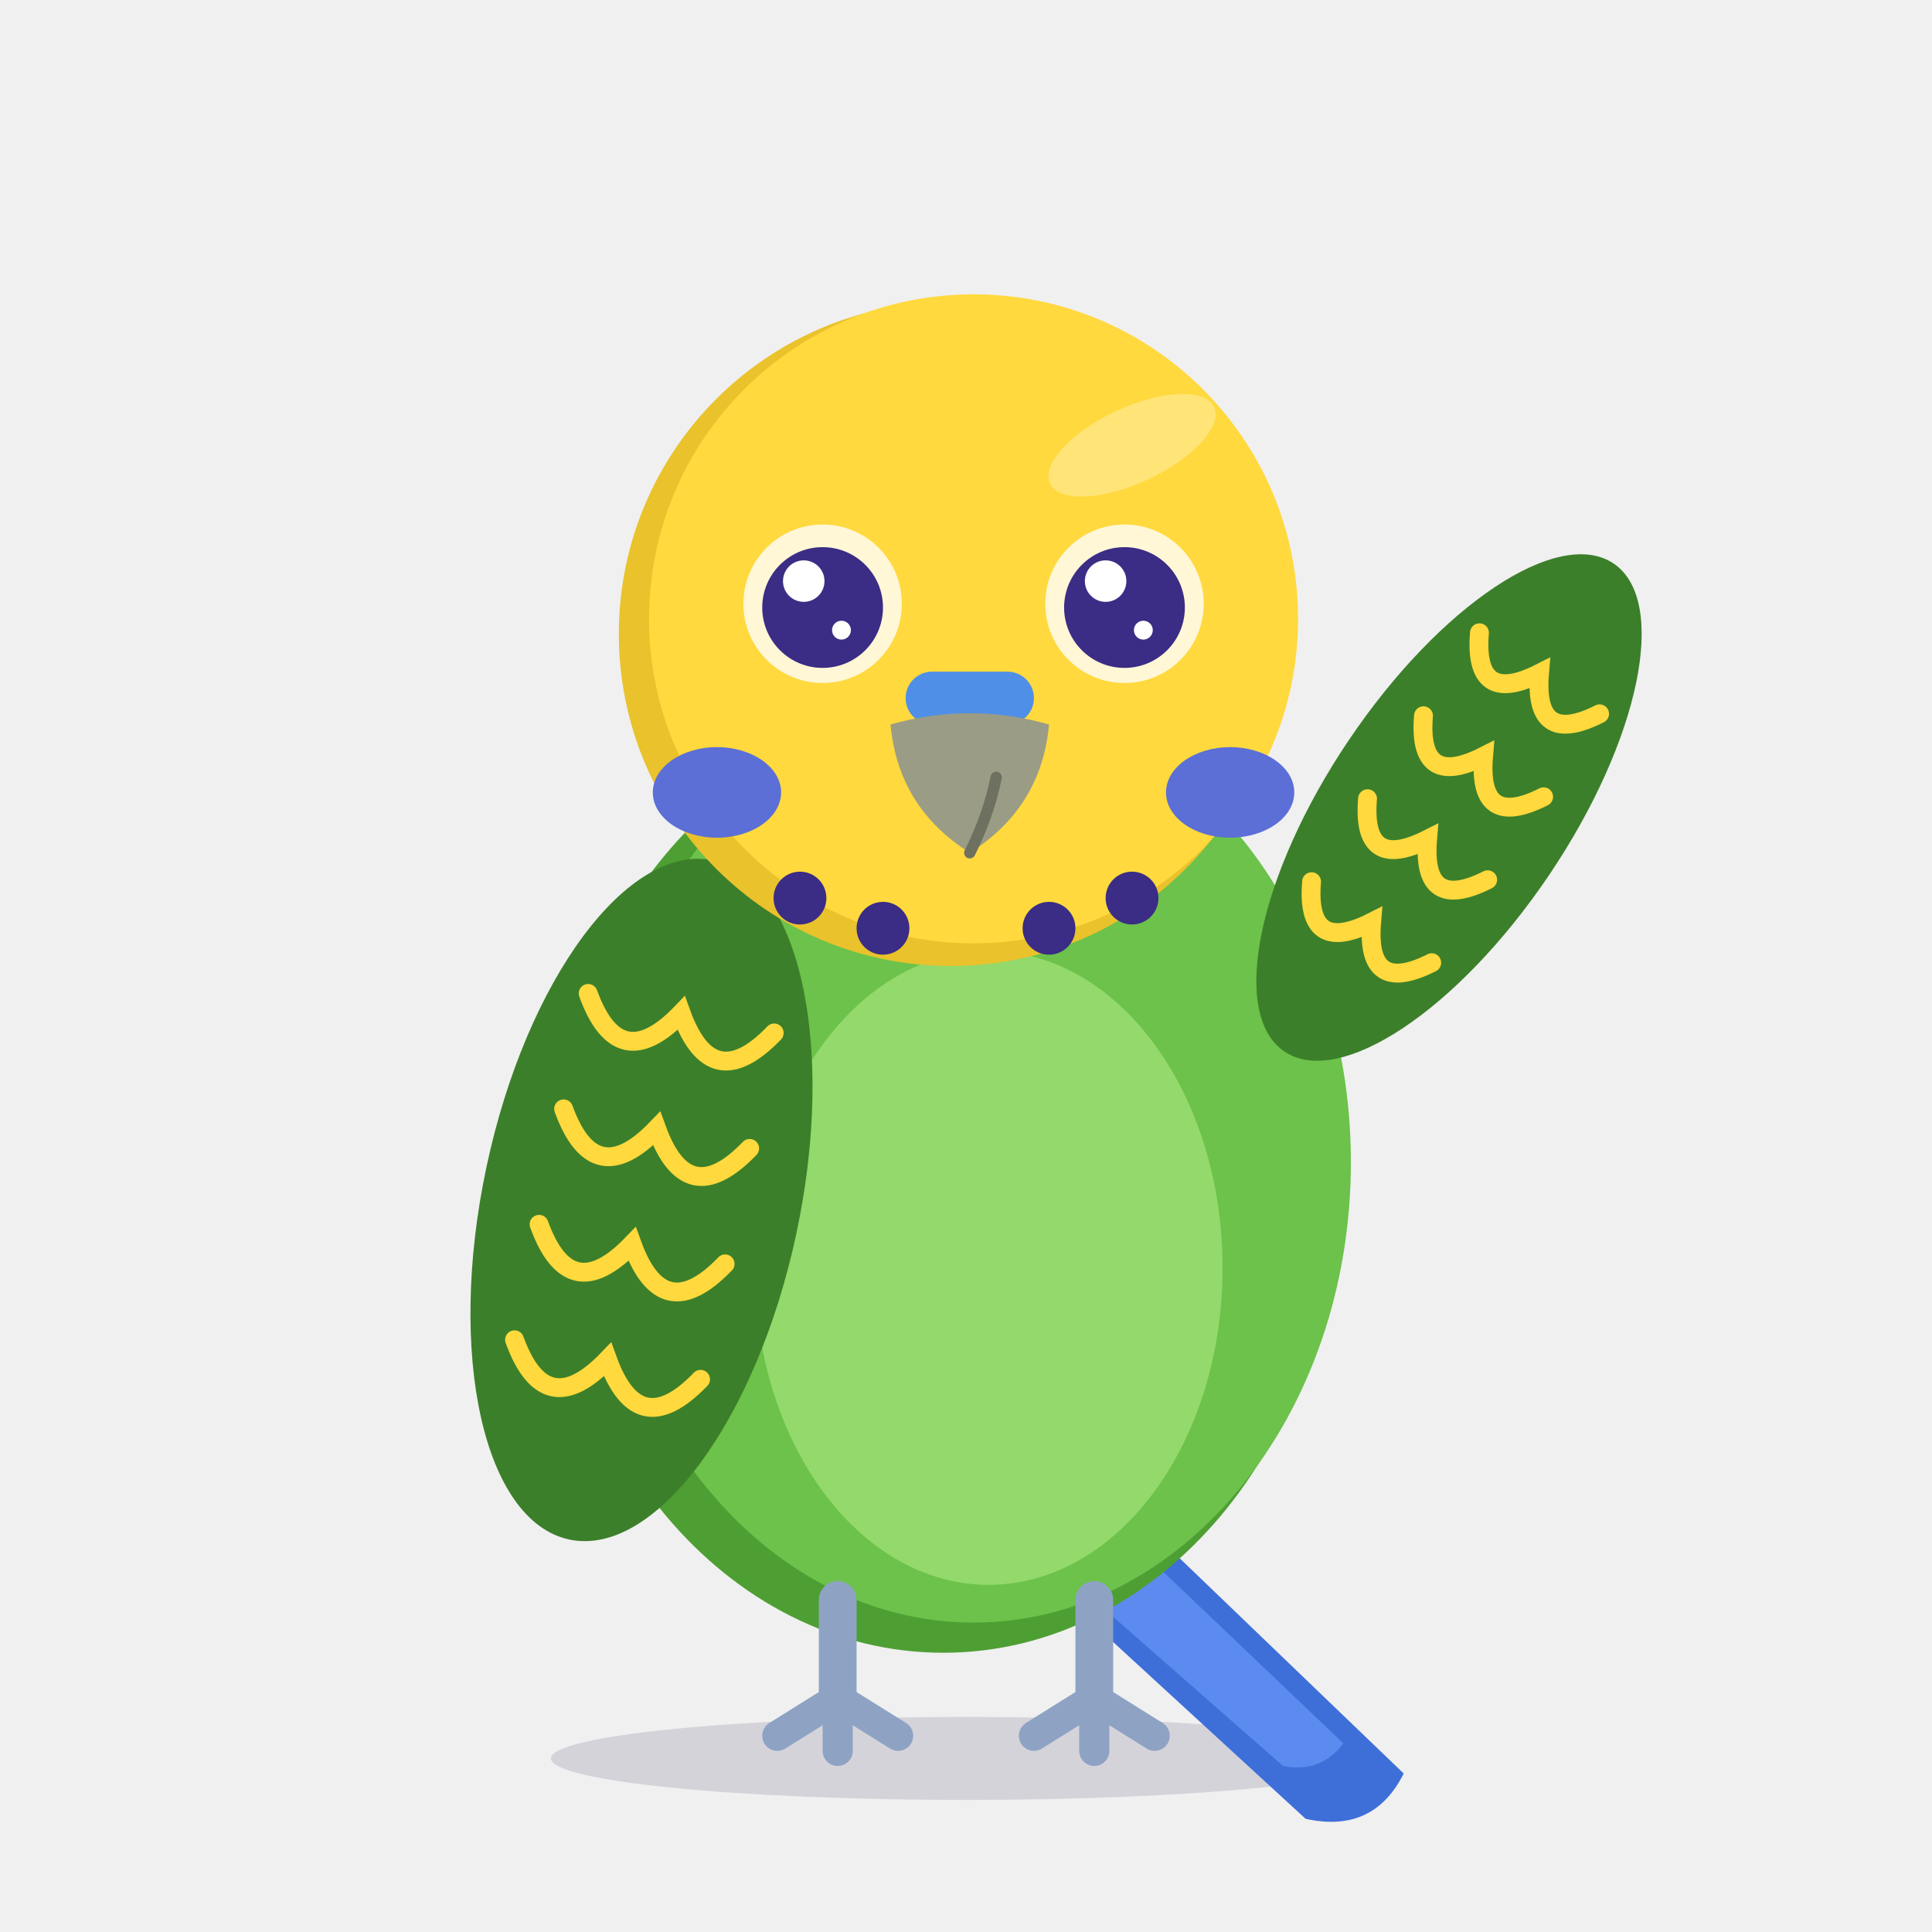
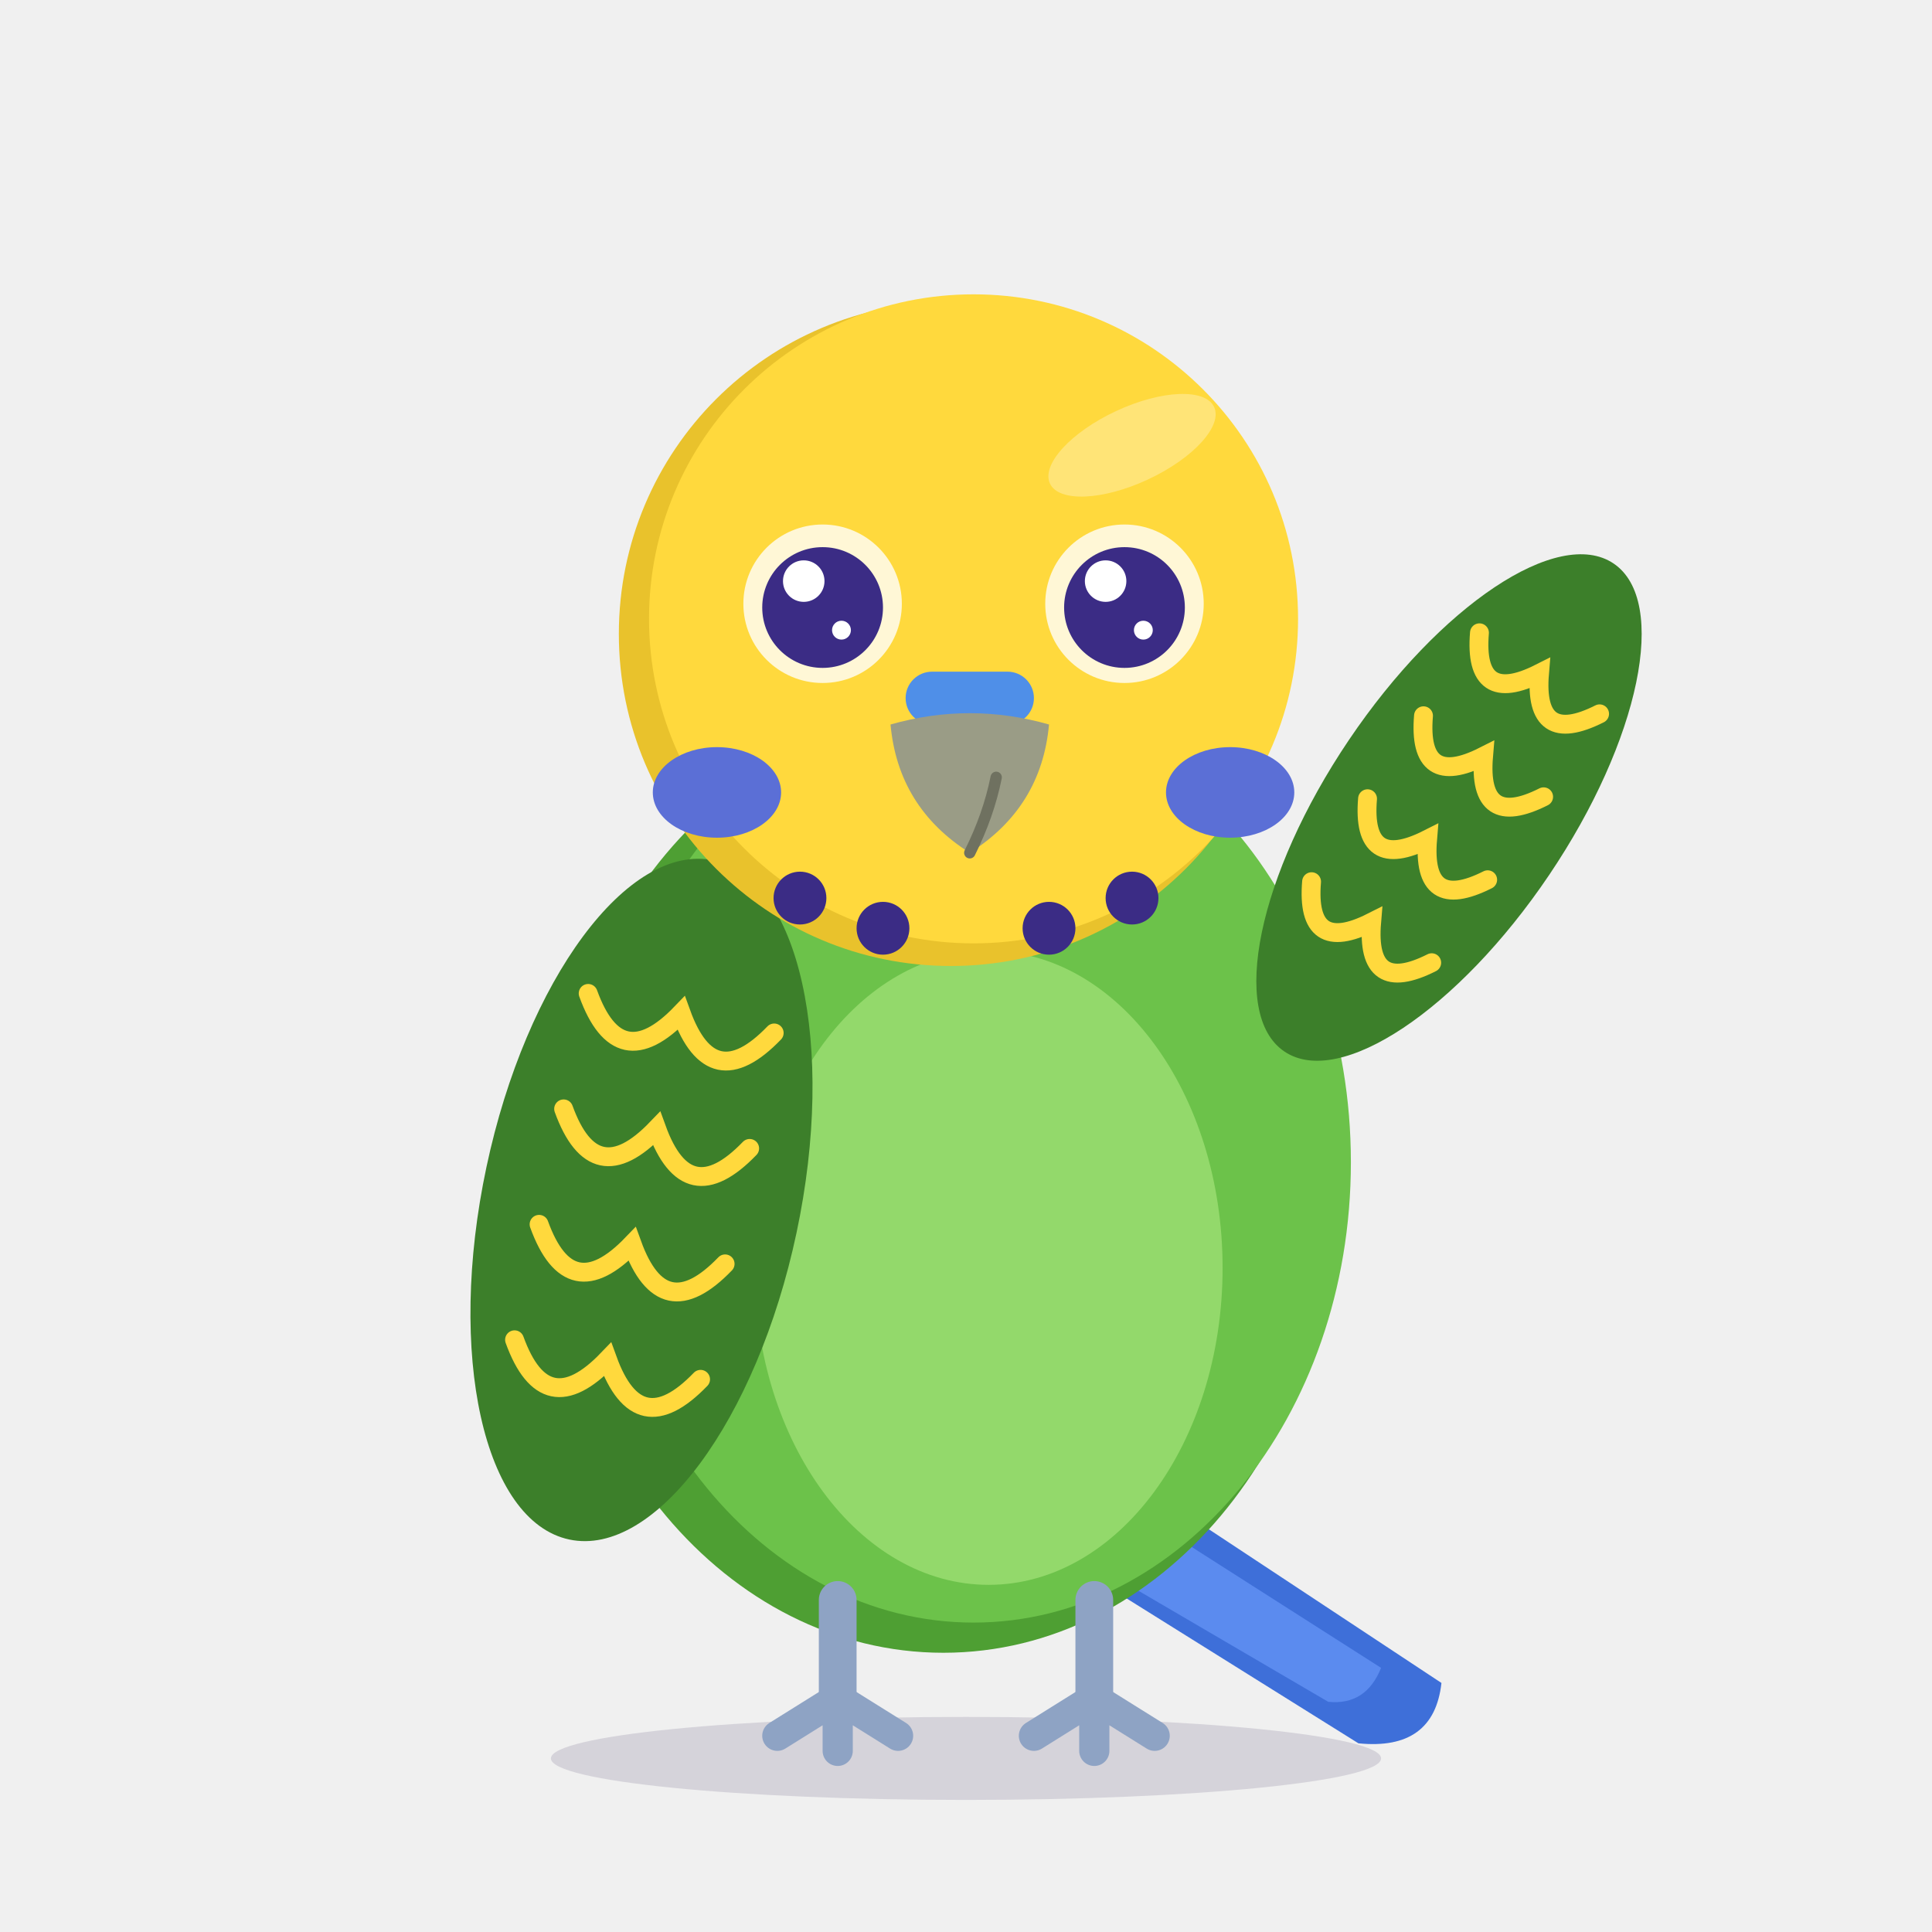
<svg xmlns="http://www.w3.org/2000/svg" viewBox="0 0 512 512" role="img" aria-label="host of the English course">
  <ellipse cx="256" cy="466" rx="110" ry="11" fill="rgba(43,35,80,0.14)" />
-   <path d="M270 372 L372 470 Q364 486 346 482 L248 392 Z" fill="#3E6FD9" />
-   <path d="M272 382 L356 462 Q350 470 340 468 L258 396 Z" fill="#5B8BEF" />
+   <path d="M270 372 L382 446 Q380 464 360 462 L248 392 Z" fill="#3E6FD9" />
+   <path d="M272 382 L366 442 Q362 452 352 451 L258 396 Z" fill="#5B8BEF" />
  <ellipse cx="250" cy="314" rx="104" ry="124" fill="#4E9F33" />
  <ellipse cx="258" cy="308" rx="100" ry="122" fill="#6CC24A" />
  <ellipse cx="262" cy="336" rx="62" ry="84" fill="#93D96B" />
  <ellipse cx="170" cy="318" rx="42" ry="92" fill="#3C7F2A" transform="rotate(12 170 318)" />
  <path d="M144.8 267.4 q12.6 20.24 25.2 0 q12.6 20.24 25.2 0" fill="none" stroke="#FFD93D" stroke-width="5" stroke-linecap="round" transform="rotate(12 170 318)" />
  <path d="M144.8 298.68 q12.6 20.24 25.2 0 q12.6 20.24 25.2 0" fill="none" stroke="#FFD93D" stroke-width="5" stroke-linecap="round" transform="rotate(12 170 318)" />
  <path d="M144.8 329.96 q12.6 20.24 25.2 0 q12.6 20.24 25.2 0" fill="none" stroke="#FFD93D" stroke-width="5" stroke-linecap="round" transform="rotate(12 170 318)" />
  <path d="M144.8 361.24 q12.6 20.24 25.2 0 q12.6 20.24 25.2 0" fill="none" stroke="#FFD93D" stroke-width="5" stroke-linecap="round" transform="rotate(12 170 318)" />
  <ellipse cx="384" cy="214" rx="32" ry="78" fill="#3C7F2A" transform="rotate(34 384 214)" />
  <path d="M364.8 171.1 q9.6 17.16 19.2 0 q9.6 17.16 19.2 0" fill="none" stroke="#FFD93D" stroke-width="5" stroke-linecap="round" transform="rotate(34 384 214)" />
  <path d="M364.8 197.62 q9.6 17.16 19.2 0 q9.6 17.16 19.2 0" fill="none" stroke="#FFD93D" stroke-width="5" stroke-linecap="round" transform="rotate(34 384 214)" />
  <path d="M364.8 224.14 q9.6 17.16 19.2 0 q9.6 17.16 19.2 0" fill="none" stroke="#FFD93D" stroke-width="5" stroke-linecap="round" transform="rotate(34 384 214)" />
  <path d="M364.8 250.66 q9.6 17.16 19.2 0 q9.6 17.16 19.2 0" fill="none" stroke="#FFD93D" stroke-width="5" stroke-linecap="round" transform="rotate(34 384 214)" />
  <path d="M222 424 L222 450" fill="none" stroke="#8EA3C4" stroke-width="10" stroke-linecap="round" />
  <path d="M222 450 l-16 10 M222 450 l16 10 M222 450 l0 14" fill="none" stroke="#8EA3C4" stroke-width="8" stroke-linecap="round" />
  <path d="M290 424 L290 450" fill="none" stroke="#8EA3C4" stroke-width="10" stroke-linecap="round" />
  <path d="M290 450 l-16 10 M290 450 l16 10 M290 450 l0 14" fill="none" stroke="#8EA3C4" stroke-width="8" stroke-linecap="round" />
  <circle cx="252" cy="168" r="88" fill="#E9C22C" />
  <circle cx="258" cy="164" r="86" fill="#FFD93D" />
  <ellipse cx="300" cy="118" rx="24" ry="10" fill="#FFFFFF" opacity="0.3" transform="rotate(-25 300 118)" />
  <ellipse cx="190" cy="210" rx="17" ry="12" fill="#5B6FD6" />
  <ellipse cx="326" cy="210" rx="17" ry="12" fill="#5B6FD6" />
  <circle cx="212" cy="238" r="7" fill="#3B2C85" />
  <circle cx="234" cy="246" r="7" fill="#3B2C85" />
  <circle cx="278" cy="246" r="7" fill="#3B2C85" />
  <circle cx="300" cy="238" r="7" fill="#3B2C85" />
  <circle cx="218" cy="160" r="21" fill="#FFF7D6" />
  <circle cx="218" cy="161" r="16" fill="#3B2C85" />
  <circle cx="213" cy="154" r="5.5" fill="#FFFFFF" />
  <circle cx="223" cy="167" r="2.5" fill="#FFFFFF" />
  <circle cx="298" cy="160" r="21" fill="#FFF7D6" />
  <circle cx="298" cy="161" r="16" fill="#3B2C85" />
  <circle cx="293" cy="154" r="5.5" fill="#FFFFFF" />
  <circle cx="303" cy="167" r="2.5" fill="#FFFFFF" />
  <rect x="240" y="178" width="34" height="14" rx="7" fill="#4F8FE8" />
  <path d="M236 192 Q257 186 278 192 Q276 214 257 226 Q238 214 236 192 Z" fill="#9A9C86" />
  <path d="M257 226 Q262 216 264 206" fill="none" stroke="#6F7160" stroke-width="3" stroke-linecap="round" />
</svg>
